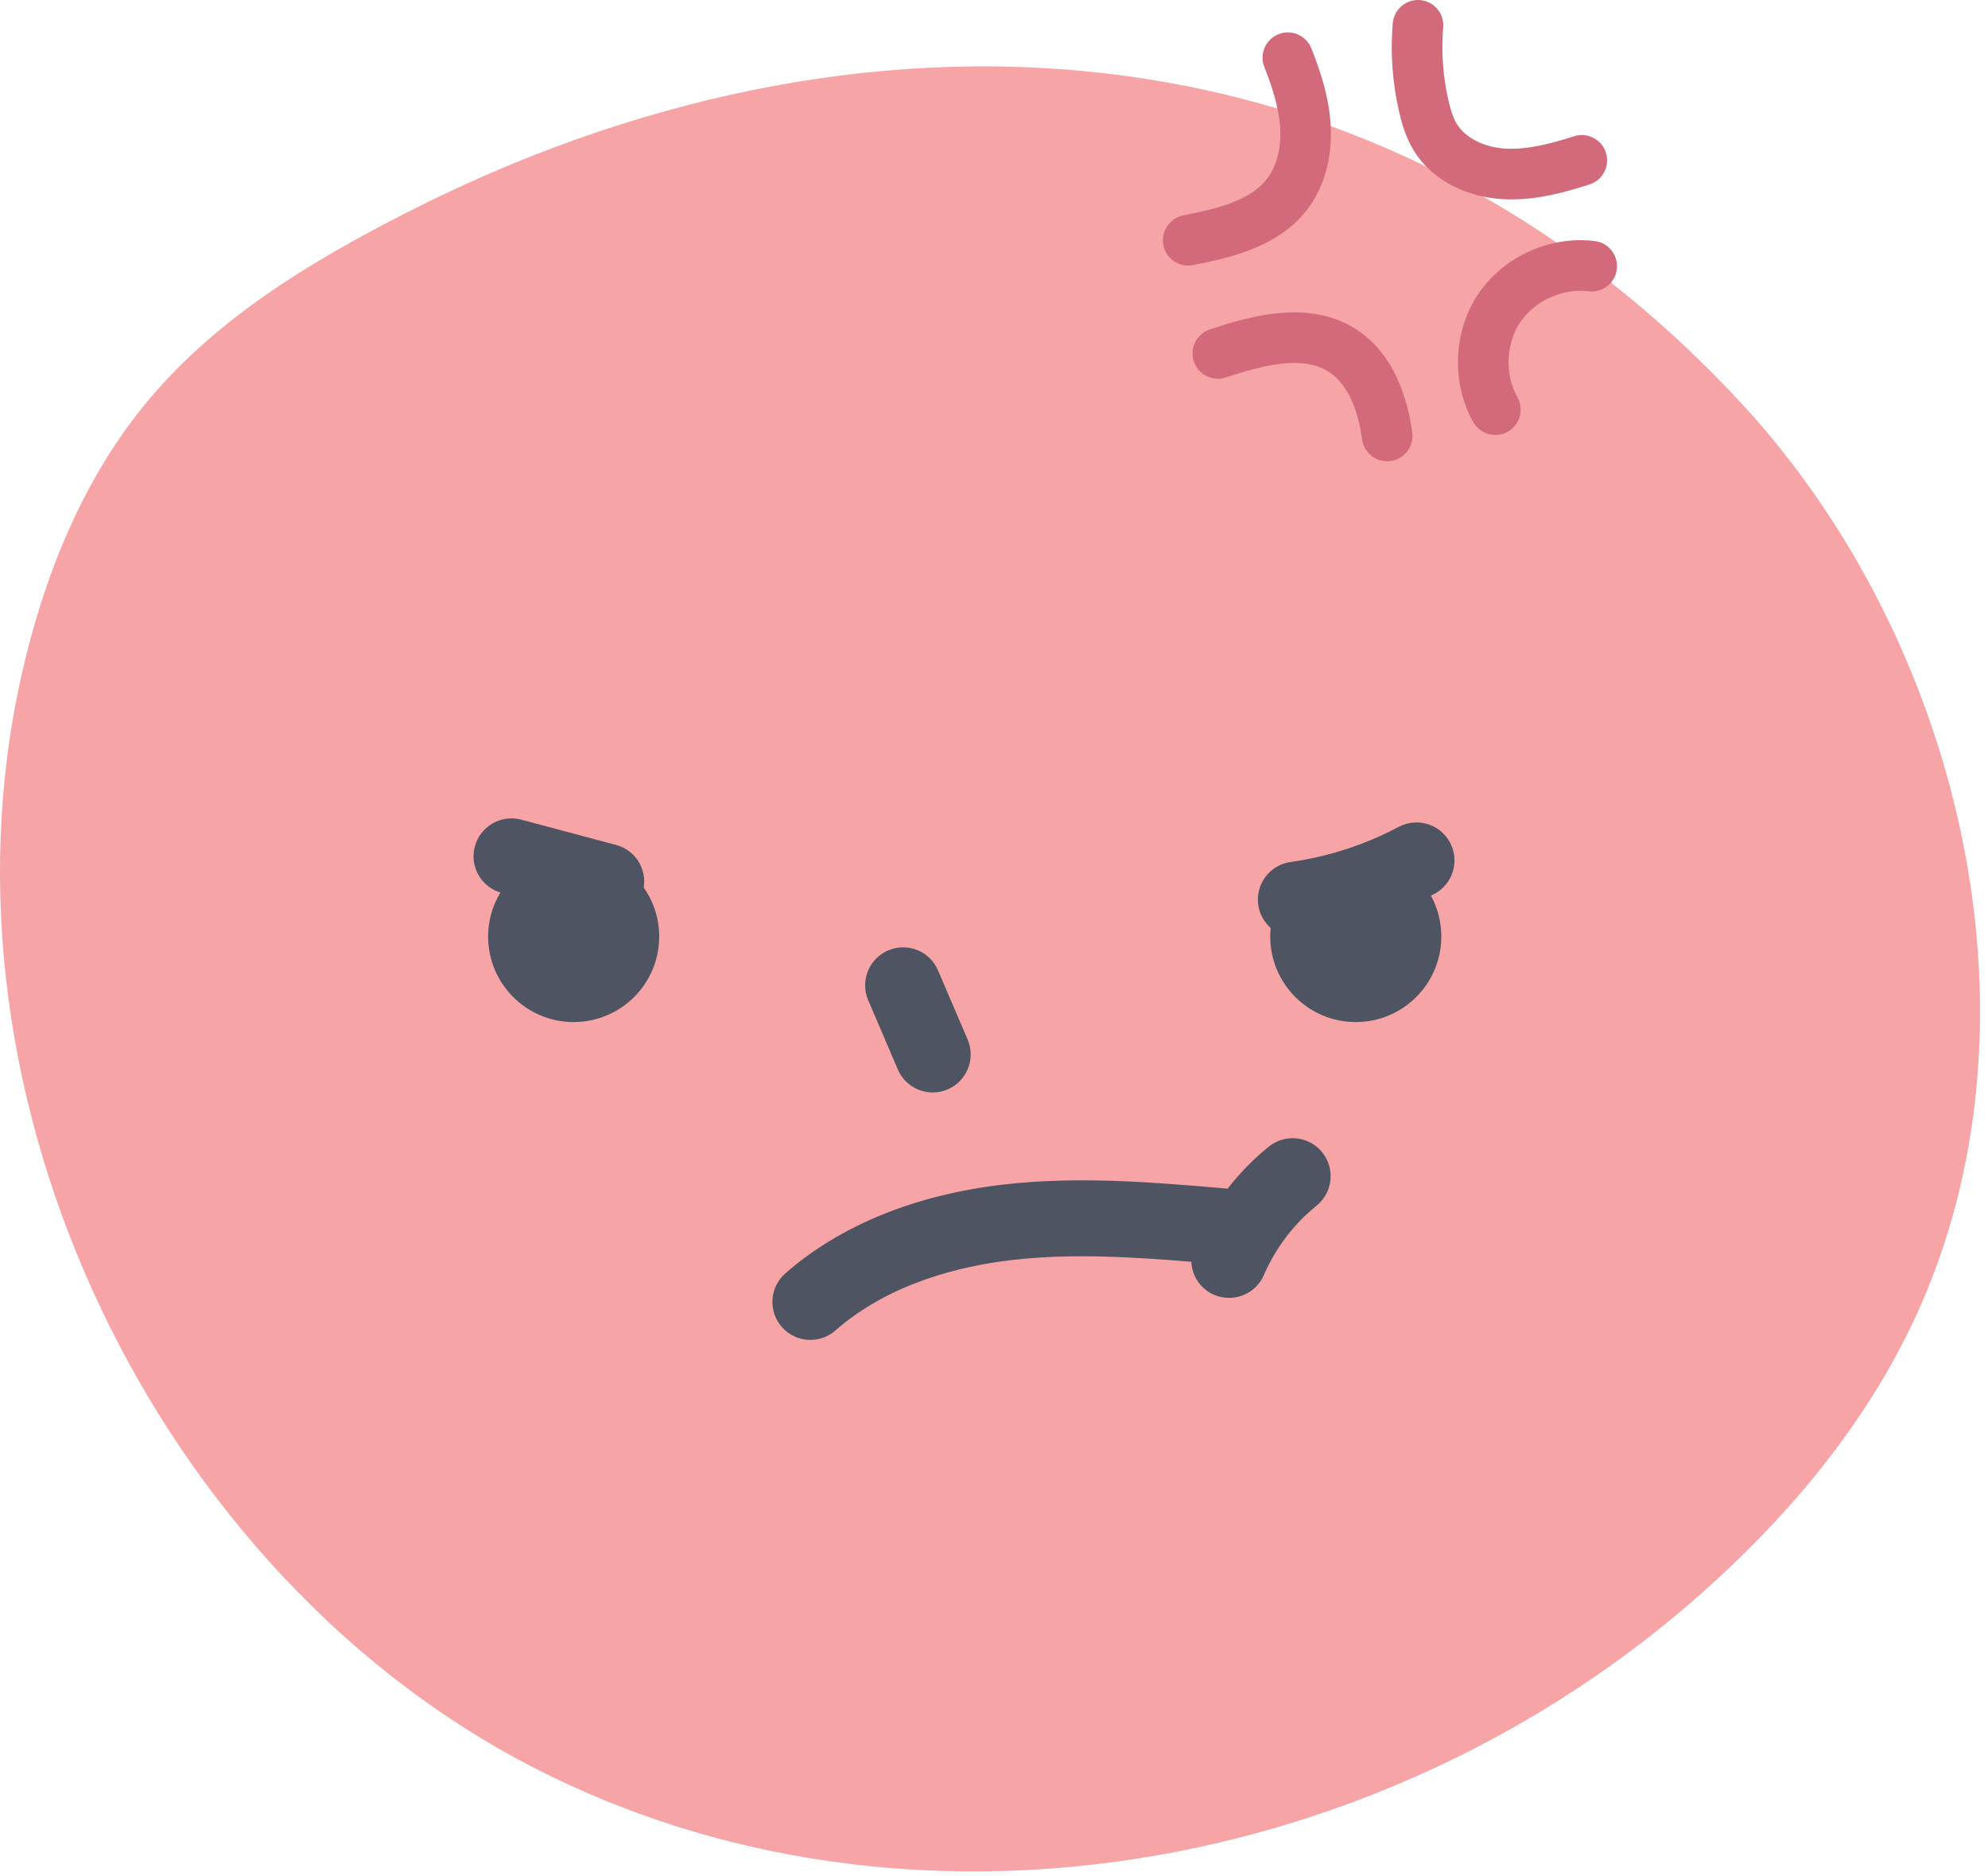
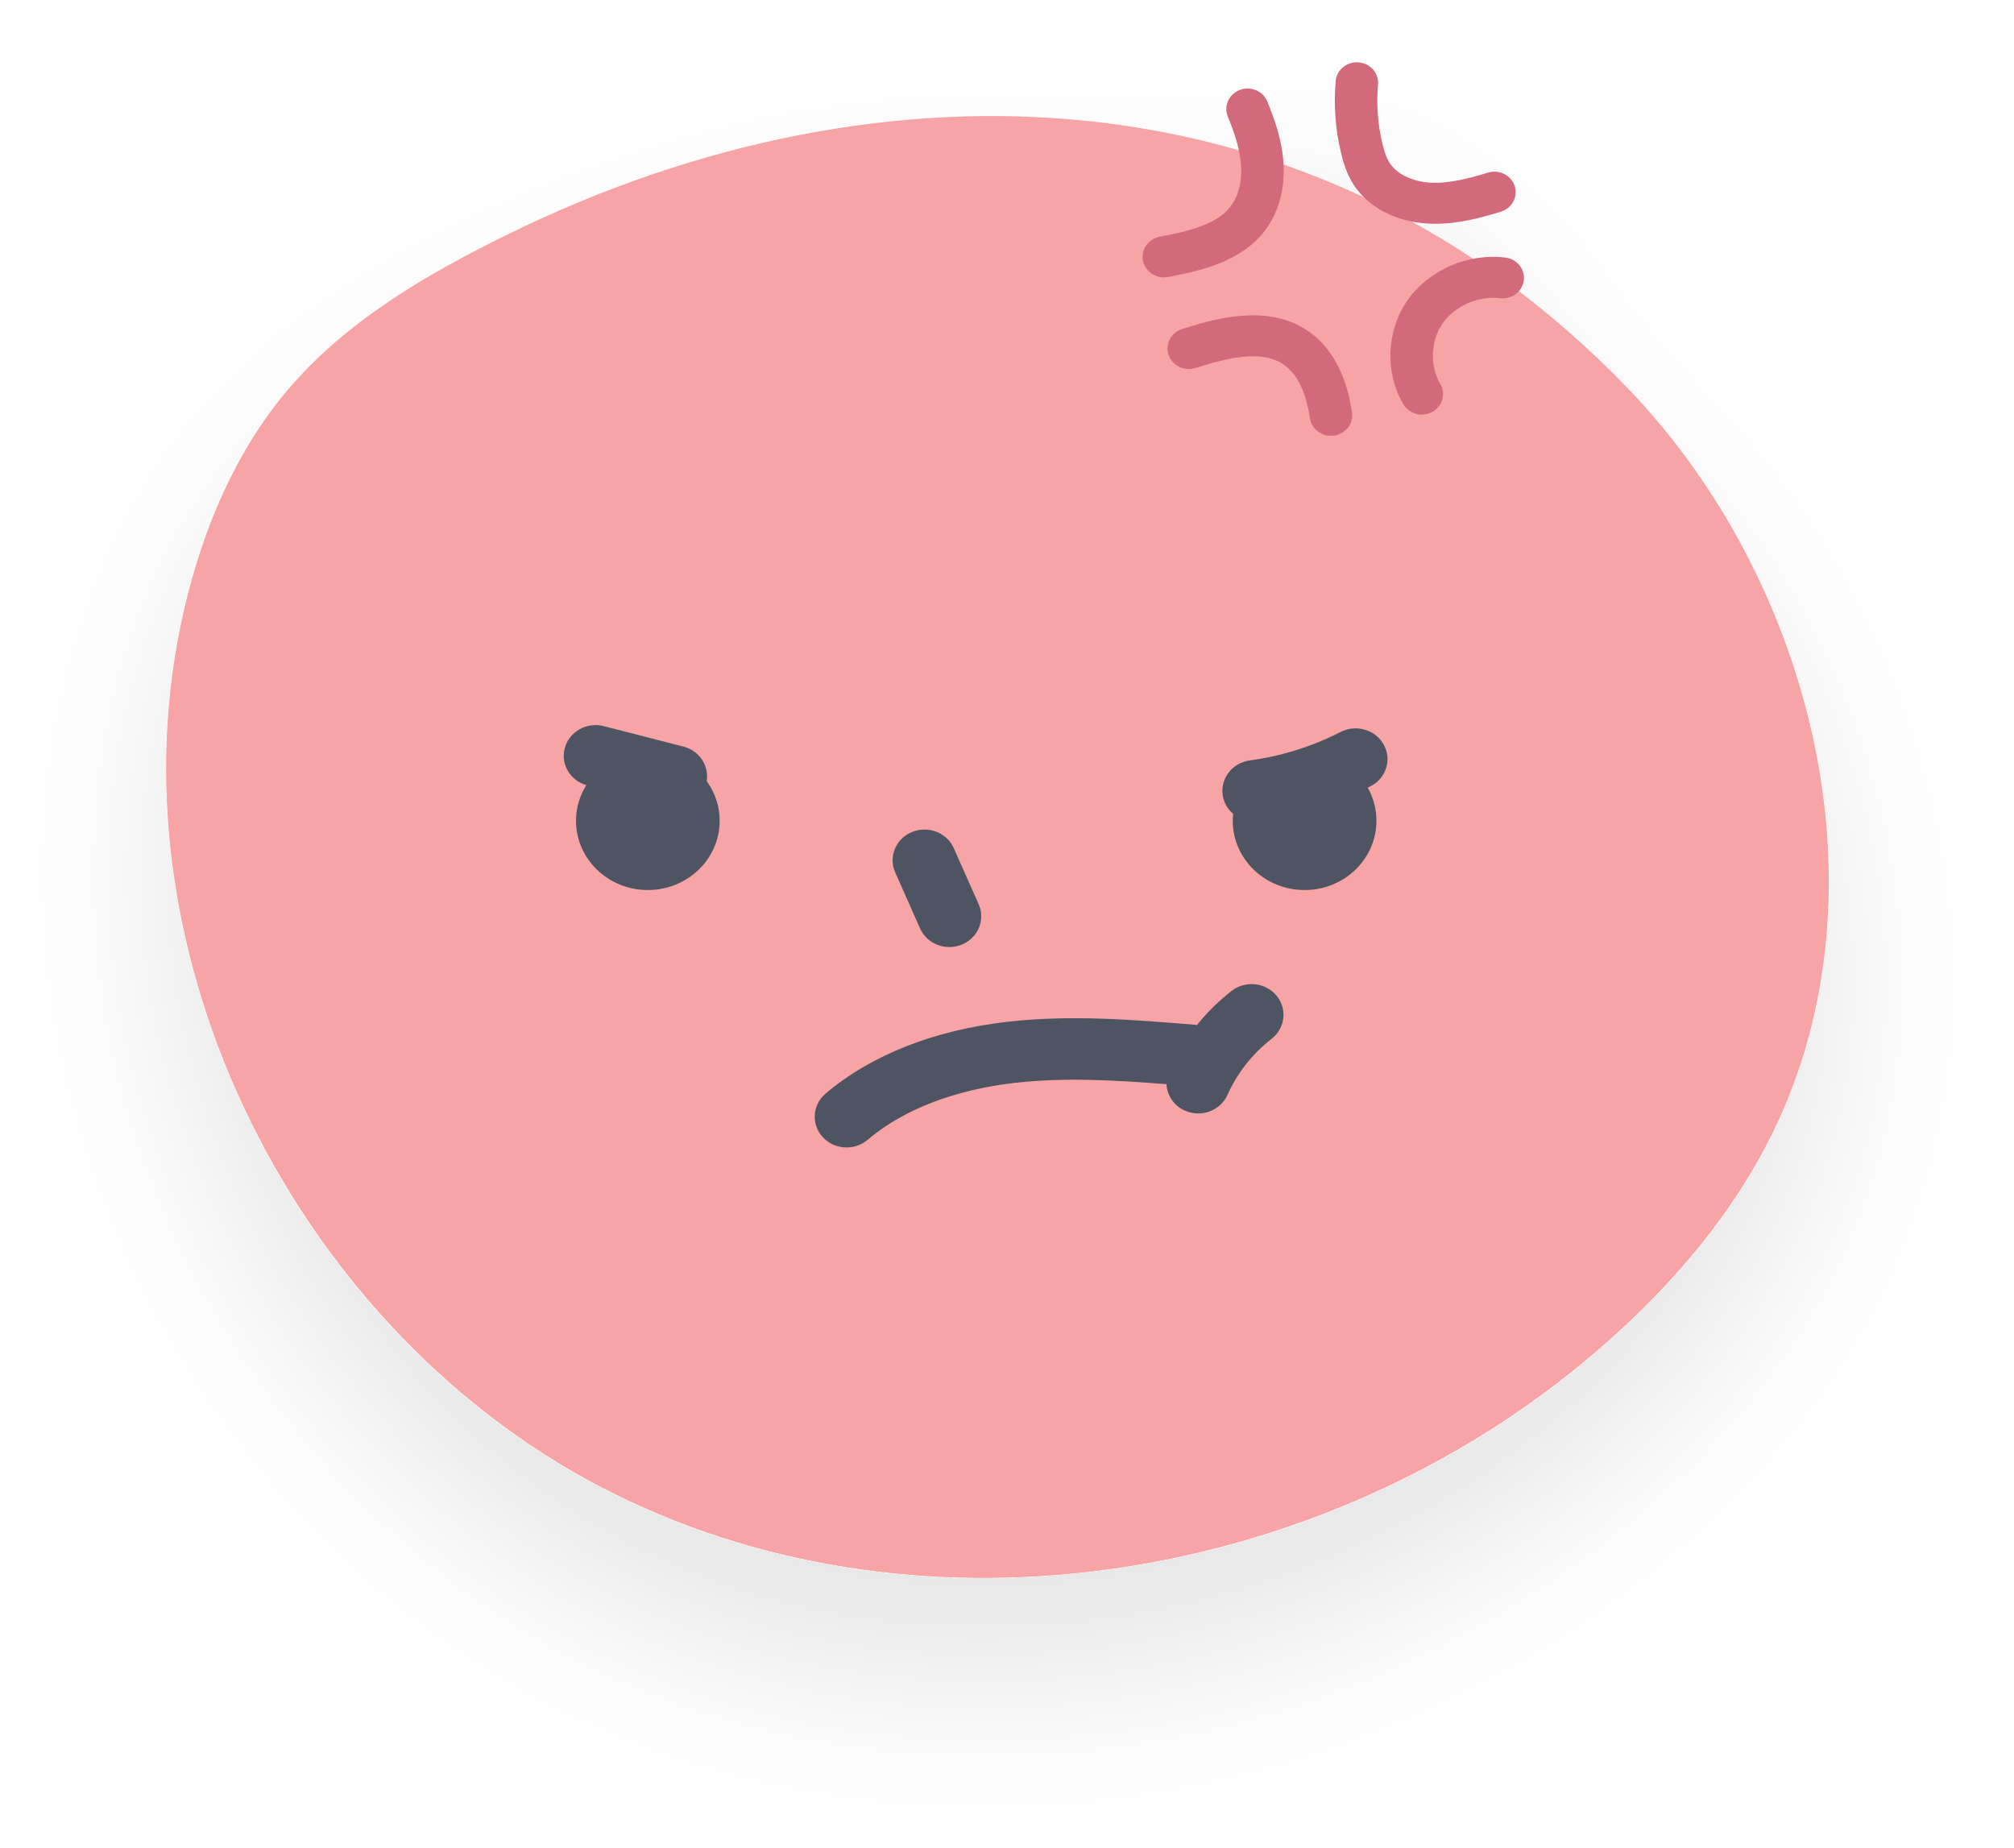
- <svg xmlns="http://www.w3.org/2000/svg" width="212" height="200" viewBox="0 0 212 200" fill="none">
-   <path d="M43.423 22.639C33.004 27.946 22.672 34.153 15.176 43.463C8.67 51.545 4.638 61.599 2.311 71.922C-7.966 117.508 17.06 168.048 56.947 188.509C96.834 208.971 147.547 200.009 181.491 169.861C190.24 162.091 198.058 152.957 203.385 142.271C219.287 110.374 209.498 68.645 185.612 42.908C146.307 0.558 91.043 -1.619 43.423 22.639Z" fill="#F7A4A6" />
-   <path d="M94.715 101.344C92.66 102.224 91.706 104.603 92.586 106.659L95.744 114.035C96.401 115.571 97.896 116.492 99.467 116.492C99.999 116.492 100.539 116.386 101.059 116.164C103.114 115.284 104.068 112.904 103.187 110.848L100.03 103.473C99.151 101.418 96.775 100.464 94.715 101.344Z" fill="#4F5463" />
-   <path d="M65.712 90.102L55.589 87.404C53.427 86.829 51.211 88.113 50.634 90.273C50.071 92.384 51.291 94.539 53.36 95.175C52.536 96.546 52.053 98.146 52.053 99.862C52.053 104.9 56.138 108.985 61.176 108.985C66.214 108.985 70.298 104.9 70.298 99.862C70.298 97.918 69.685 96.12 68.648 94.64C68.966 92.618 67.733 90.641 65.712 90.102Z" fill="#4F5463" />
-   <path d="M152.954 95.323C154.929 94.275 155.682 91.825 154.634 89.849C153.586 87.874 151.137 87.125 149.16 88.169C145.55 90.084 141.667 91.346 137.62 91.919C135.406 92.233 133.866 94.282 134.18 96.496C134.32 97.485 134.81 98.337 135.503 98.952C135.473 99.251 135.457 99.555 135.457 99.862C135.457 104.9 139.541 108.985 144.579 108.985C149.617 108.985 153.701 104.9 153.701 99.862C153.701 98.284 153.3 96.799 152.594 95.504C152.714 95.442 152.835 95.386 152.954 95.323Z" fill="#4F5463" />
-   <path d="M135.307 122.266C133.668 123.589 132.194 125.105 130.902 126.764C130.843 126.757 130.788 126.737 130.727 126.732C122.997 126.069 115.005 125.383 106.954 126.318C97.593 127.406 89.568 130.68 83.748 135.785C82.067 137.26 81.899 139.817 83.373 141.498C84.174 142.411 85.294 142.878 86.418 142.878C87.367 142.878 88.318 142.547 89.087 141.873C94.872 136.799 102.505 134.987 107.889 134.361C114.146 133.635 120.655 134.022 127.039 134.547C127.114 136.04 128 137.436 129.466 138.067C129.988 138.292 130.532 138.399 131.066 138.399C132.634 138.399 134.126 137.483 134.786 135.951C136.022 133.083 137.961 130.53 140.392 128.569C142.132 127.165 142.405 124.616 141.001 122.875C139.597 121.136 137.05 120.863 135.307 122.266Z" fill="#4F5463" />
-   <path d="M126.705 28.32C125.443 28.32 124.316 27.432 124.06 26.148C123.769 24.686 124.718 23.264 126.179 22.973C129.842 22.243 133.278 21.399 135.068 19.125C136.119 17.79 136.634 15.866 136.518 13.708C136.393 11.388 135.593 9.089 134.826 7.145C134.28 5.759 134.961 4.191 136.348 3.644C137.732 3.097 139.301 3.777 139.849 5.166C140.773 7.512 141.742 10.327 141.908 13.418C142.095 16.886 141.172 20.098 139.309 22.464C136.14 26.492 130.781 27.56 127.235 28.267C127.057 28.303 126.879 28.32 126.705 28.32Z" fill="#D36A7B" />
-   <path d="M161.19 21.264C160.836 21.264 160.479 21.253 160.12 21.229C156.074 20.962 152.57 19.017 150.748 16.027C149.891 14.621 149.472 13.101 149.203 11.934C148.487 8.832 148.258 5.649 148.522 2.475C148.646 0.989 149.959 -0.113 151.436 0.009C152.922 0.133 154.026 1.438 153.902 2.923C153.684 5.539 153.873 8.163 154.463 10.721C154.641 11.492 154.903 12.472 155.357 13.218C156.253 14.688 158.214 15.693 160.476 15.842C162.942 16.003 165.592 15.249 167.868 14.527C169.287 14.076 170.805 14.862 171.257 16.283C171.707 17.704 170.921 19.221 169.501 19.672C167.044 20.453 164.21 21.264 161.19 21.264Z" fill="#D36A7B" />
-   <path d="M147.924 49.184C146.596 49.184 145.439 48.205 145.253 46.853C144.916 44.399 144.031 41.16 141.728 39.666C138.87 37.81 134.543 38.995 130.714 40.252C129.298 40.718 127.772 39.945 127.308 38.529C126.843 37.112 127.615 35.587 129.031 35.122C132.656 33.933 139.403 31.719 144.668 35.138C147.846 37.202 149.898 40.998 150.601 46.117C150.804 47.594 149.772 48.956 148.295 49.159C148.17 49.176 148.047 49.184 147.924 49.184Z" fill="#D36A7B" />
-   <path d="M159.468 46.384C158.527 46.384 157.613 45.891 157.116 45.014C154.749 40.834 154.958 35.345 157.636 31.356C160.314 27.368 165.319 25.098 170.082 25.708C171.561 25.898 172.606 27.25 172.417 28.729C172.228 30.208 170.878 31.244 169.397 31.063C166.652 30.715 163.66 32.069 162.117 34.366C160.575 36.663 160.45 39.947 161.814 42.353C162.548 43.651 162.092 45.298 160.795 46.032C160.375 46.27 159.918 46.384 159.468 46.384Z" fill="#D36A7B" />
+ <svg xmlns="http://www.w3.org/2000/svg" width="97" height="89" viewBox="0 0 97 89" fill="none">
+   <g filter="url(#filter0_d_2_19955)">
+     <path d="M24.469 11.281C20.517 13.223 16.598 15.493 13.756 18.899C11.288 21.856 9.759 25.534 8.877 29.31C4.979 45.986 14.47 64.474 29.598 71.959C44.725 79.444 63.959 76.166 76.832 65.137C80.151 62.295 83.115 58.954 85.136 55.044C91.167 43.376 87.454 28.111 78.395 18.696C63.489 3.204 42.529 2.408 24.469 11.281Z" fill="#F7A4A6" />
+     <path d="M43.922 40.073C43.142 40.395 42.781 41.265 43.114 42.017L44.312 44.715C44.561 45.277 45.128 45.614 45.724 45.614C45.925 45.614 46.13 45.576 46.328 45.494C47.107 45.172 47.469 44.302 47.135 43.55L45.938 40.852C45.604 40.1 44.703 39.751 43.922 40.073Z" fill="#4F5463" />
+     <path d="M32.922 35.961L29.083 34.974C28.263 34.763 27.422 35.233 27.203 36.023C26.99 36.795 27.453 37.584 28.238 37.816C27.925 38.318 27.742 38.903 27.742 39.531C27.742 41.374 29.291 42.868 31.201 42.868C33.112 42.868 34.661 41.374 34.661 39.531C34.661 38.82 34.429 38.162 34.036 37.62C34.156 36.881 33.688 36.158 32.922 35.961Z" fill="#4F5463" />
+     <path d="M66.01 37.87C66.758 37.487 67.044 36.591 66.647 35.868C66.249 35.145 65.32 34.871 64.57 35.254C63.201 35.954 61.729 36.416 60.194 36.625C59.354 36.74 58.77 37.489 58.889 38.3C58.942 38.661 59.128 38.973 59.391 39.198C59.38 39.307 59.373 39.419 59.373 39.531C59.373 41.374 60.922 42.868 62.833 42.868C64.744 42.868 66.293 41.374 66.293 39.531C66.293 38.953 66.141 38.41 65.873 37.937C65.918 37.914 65.964 37.894 66.01 37.87Z" fill="#4F5463" />
+     <path d="M59.317 47.727C58.695 48.21 58.136 48.765 57.646 49.372C57.623 49.369 57.603 49.362 57.58 49.36C54.648 49.118 51.617 48.867 48.563 49.209C45.013 49.607 41.969 50.804 39.762 52.672C39.125 53.211 39.061 54.147 39.62 54.762C39.924 55.096 40.349 55.266 40.775 55.266C41.135 55.266 41.496 55.145 41.787 54.899C43.981 53.043 46.876 52.38 48.918 52.151C51.291 51.885 53.76 52.027 56.181 52.219C56.209 52.765 56.545 53.276 57.101 53.507C57.299 53.589 57.505 53.628 57.708 53.628C58.303 53.628 58.869 53.293 59.119 52.733C59.588 51.683 60.323 50.749 61.245 50.032C61.905 49.519 62.009 48.586 61.476 47.949C60.944 47.313 59.977 47.213 59.317 47.727Z" fill="#4F5463" />
+     <path d="M56.054 13.36C55.576 13.36 55.148 13.035 55.051 12.565C54.941 12.03 55.3 11.51 55.855 11.404C57.244 11.137 58.547 10.828 59.226 9.996C59.625 9.508 59.82 8.804 59.776 8.015C59.728 7.166 59.425 6.325 59.134 5.614C58.927 5.107 59.185 4.533 59.711 4.333C60.236 4.133 60.831 4.382 61.039 4.89C61.39 5.748 61.757 6.778 61.82 7.908C61.891 9.177 61.541 10.352 60.834 11.218C59.632 12.691 57.6 13.082 56.255 13.341C56.188 13.354 56.12 13.36 56.054 13.36Z" fill="#D36A7B" />
+     <path d="M69.133 10.778C68.999 10.778 68.863 10.774 68.727 10.766C67.193 10.668 65.864 9.957 65.173 8.863C64.848 8.349 64.689 7.793 64.587 7.366C64.315 6.231 64.228 5.066 64.329 3.905C64.376 3.362 64.873 2.959 65.434 3.003C65.997 3.049 66.416 3.526 66.369 4.069C66.286 5.026 66.358 5.986 66.582 6.922C66.649 7.204 66.749 7.563 66.921 7.835C67.261 8.373 68.004 8.741 68.862 8.795C69.797 8.854 70.802 8.578 71.665 8.314C72.204 8.149 72.78 8.437 72.951 8.957C73.122 9.476 72.824 10.031 72.285 10.196C71.353 10.482 70.278 10.778 69.133 10.778Z" fill="#D36A7B" />
+     <path d="M64.102 20.992C63.598 20.992 63.159 20.634 63.089 20.139C62.961 19.242 62.625 18.057 61.752 17.51C60.668 16.831 59.027 17.265 57.575 17.725C57.038 17.895 56.459 17.612 56.283 17.094C56.106 16.576 56.399 16.018 56.936 15.848C58.311 15.413 60.87 14.603 62.867 15.854C64.072 16.609 64.85 17.997 65.117 19.87C65.194 20.41 64.802 20.909 64.242 20.983C64.195 20.989 64.148 20.992 64.102 20.992Z" fill="#D36A7B" />
+     <path d="M68.48 19.968C68.123 19.968 67.776 19.788 67.588 19.467C66.69 17.938 66.769 15.93 67.785 14.47C68.801 13.011 70.699 12.181 72.505 12.405C73.066 12.474 73.463 12.969 73.391 13.509C73.319 14.05 72.807 14.43 72.246 14.363C71.204 14.236 70.07 14.731 69.485 15.572C68.9 16.412 68.852 17.613 69.369 18.493C69.648 18.968 69.475 19.57 68.983 19.839C68.824 19.926 68.651 19.968 68.48 19.968Z" fill="#D36A7B" />
+   </g>
+   <defs>
+     <filter id="filter0_d_2_19955" x="0" y="0" width="96.082" height="89" filterUnits="userSpaceOnUse" color-interpolation-filters="sRGB">
+       <feFlood flood-opacity="0" result="BackgroundImageFix" />
+       <feColorMatrix in="SourceAlpha" type="matrix" values="0 0 0 0 0 0 0 0 0 0 0 0 0 0 0 0 0 0 127 0" result="hardAlpha" />
+       <feOffset dy="5" />
+       <feGaussianBlur stdDeviation="4" />
+       <feComposite in2="hardAlpha" operator="out" />
+       <feColorMatrix type="matrix" values="0 0 0 0 0 0 0 0 0 0 0 0 0 0 0 0 0 0 0.1 0" />
+       <feBlend mode="normal" in2="BackgroundImageFix" result="effect1_dropShadow_2_19955" />
+       <feBlend mode="normal" in="SourceGraphic" in2="effect1_dropShadow_2_19955" result="shape" />
+     </filter>
+   </defs>
</svg>
